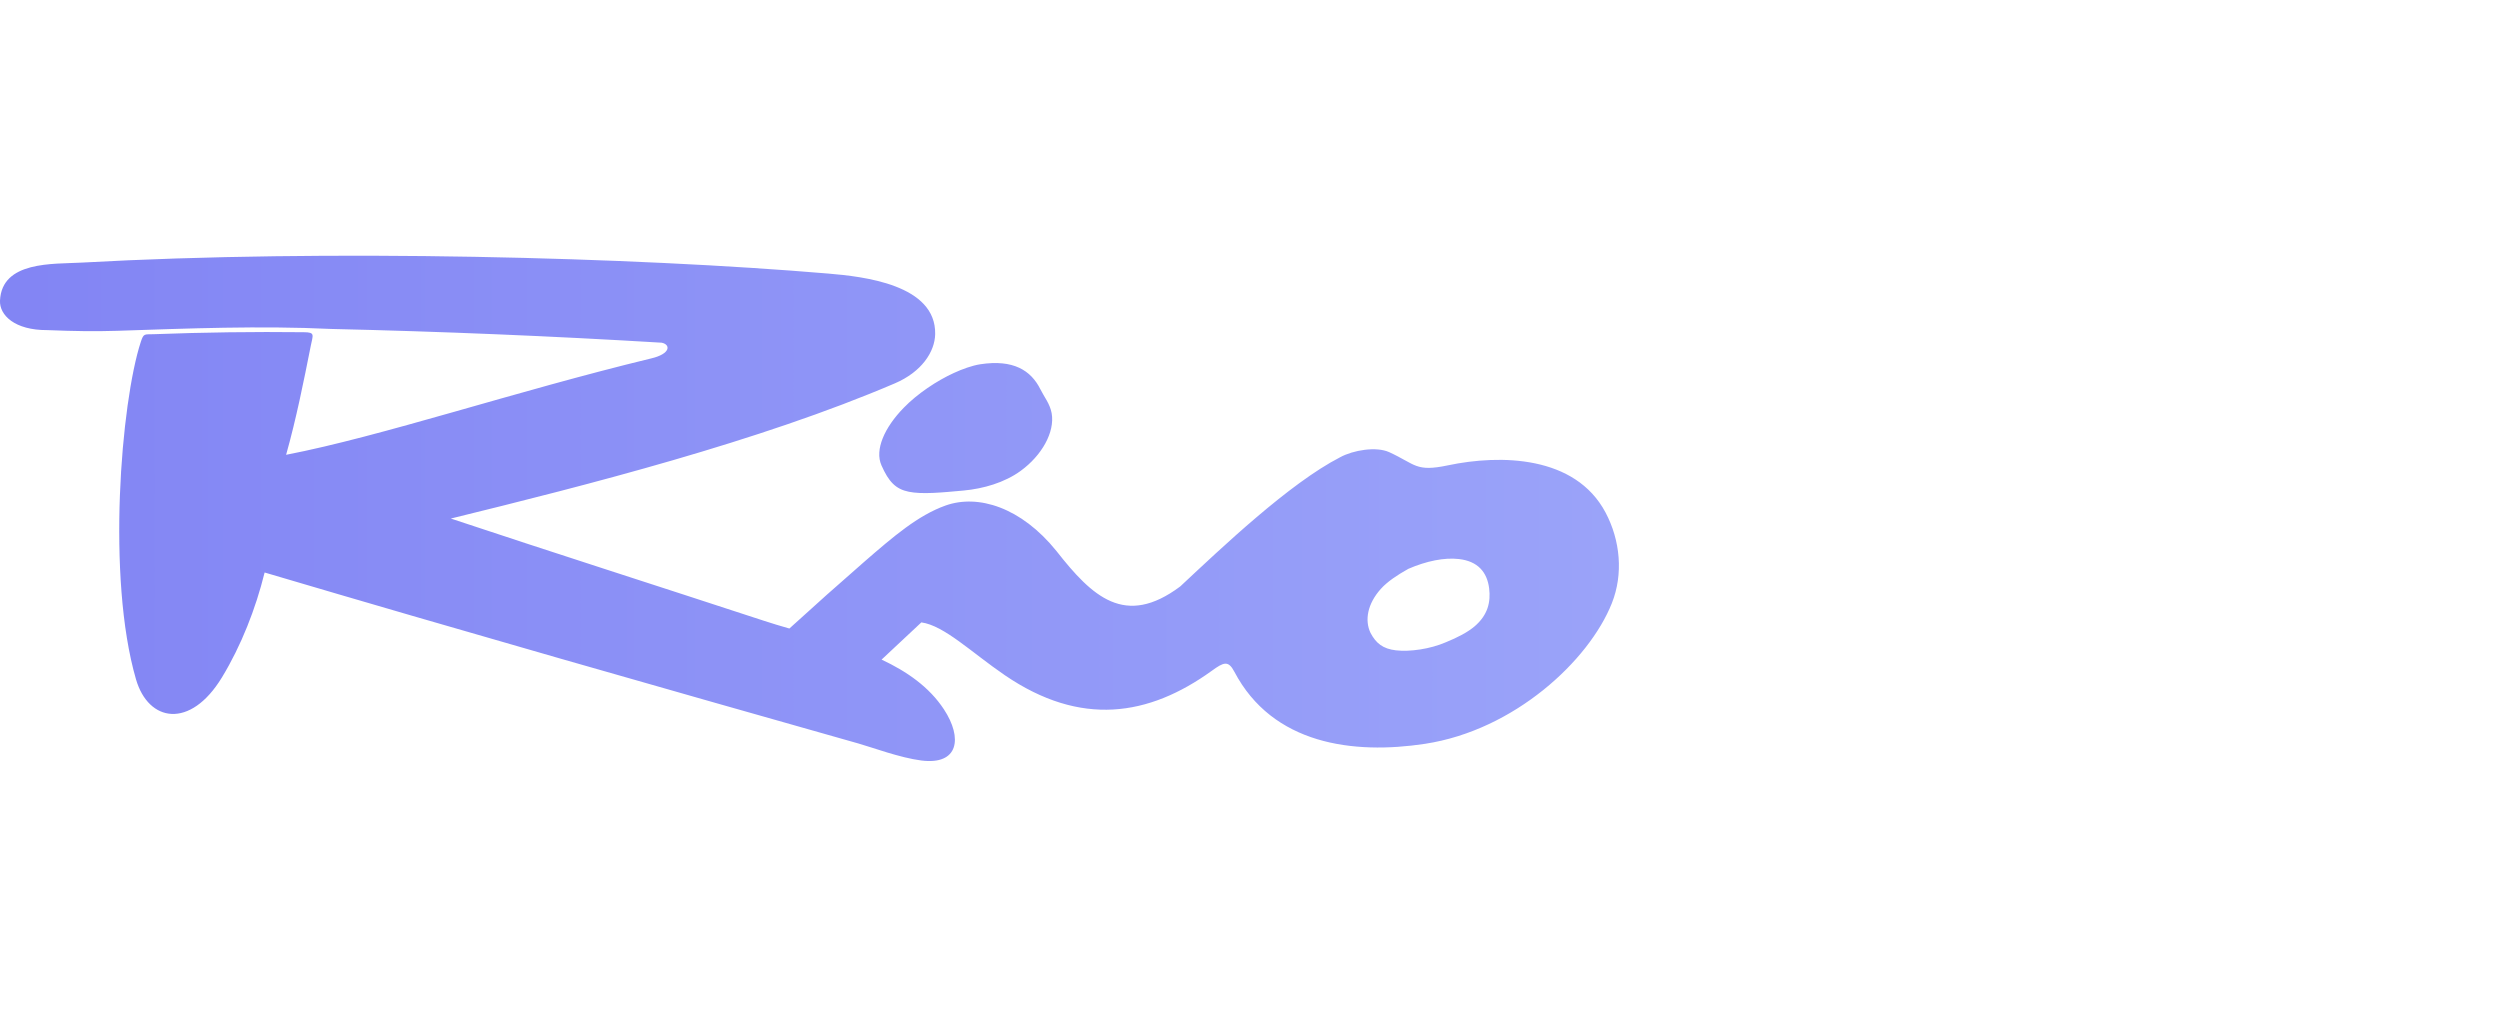
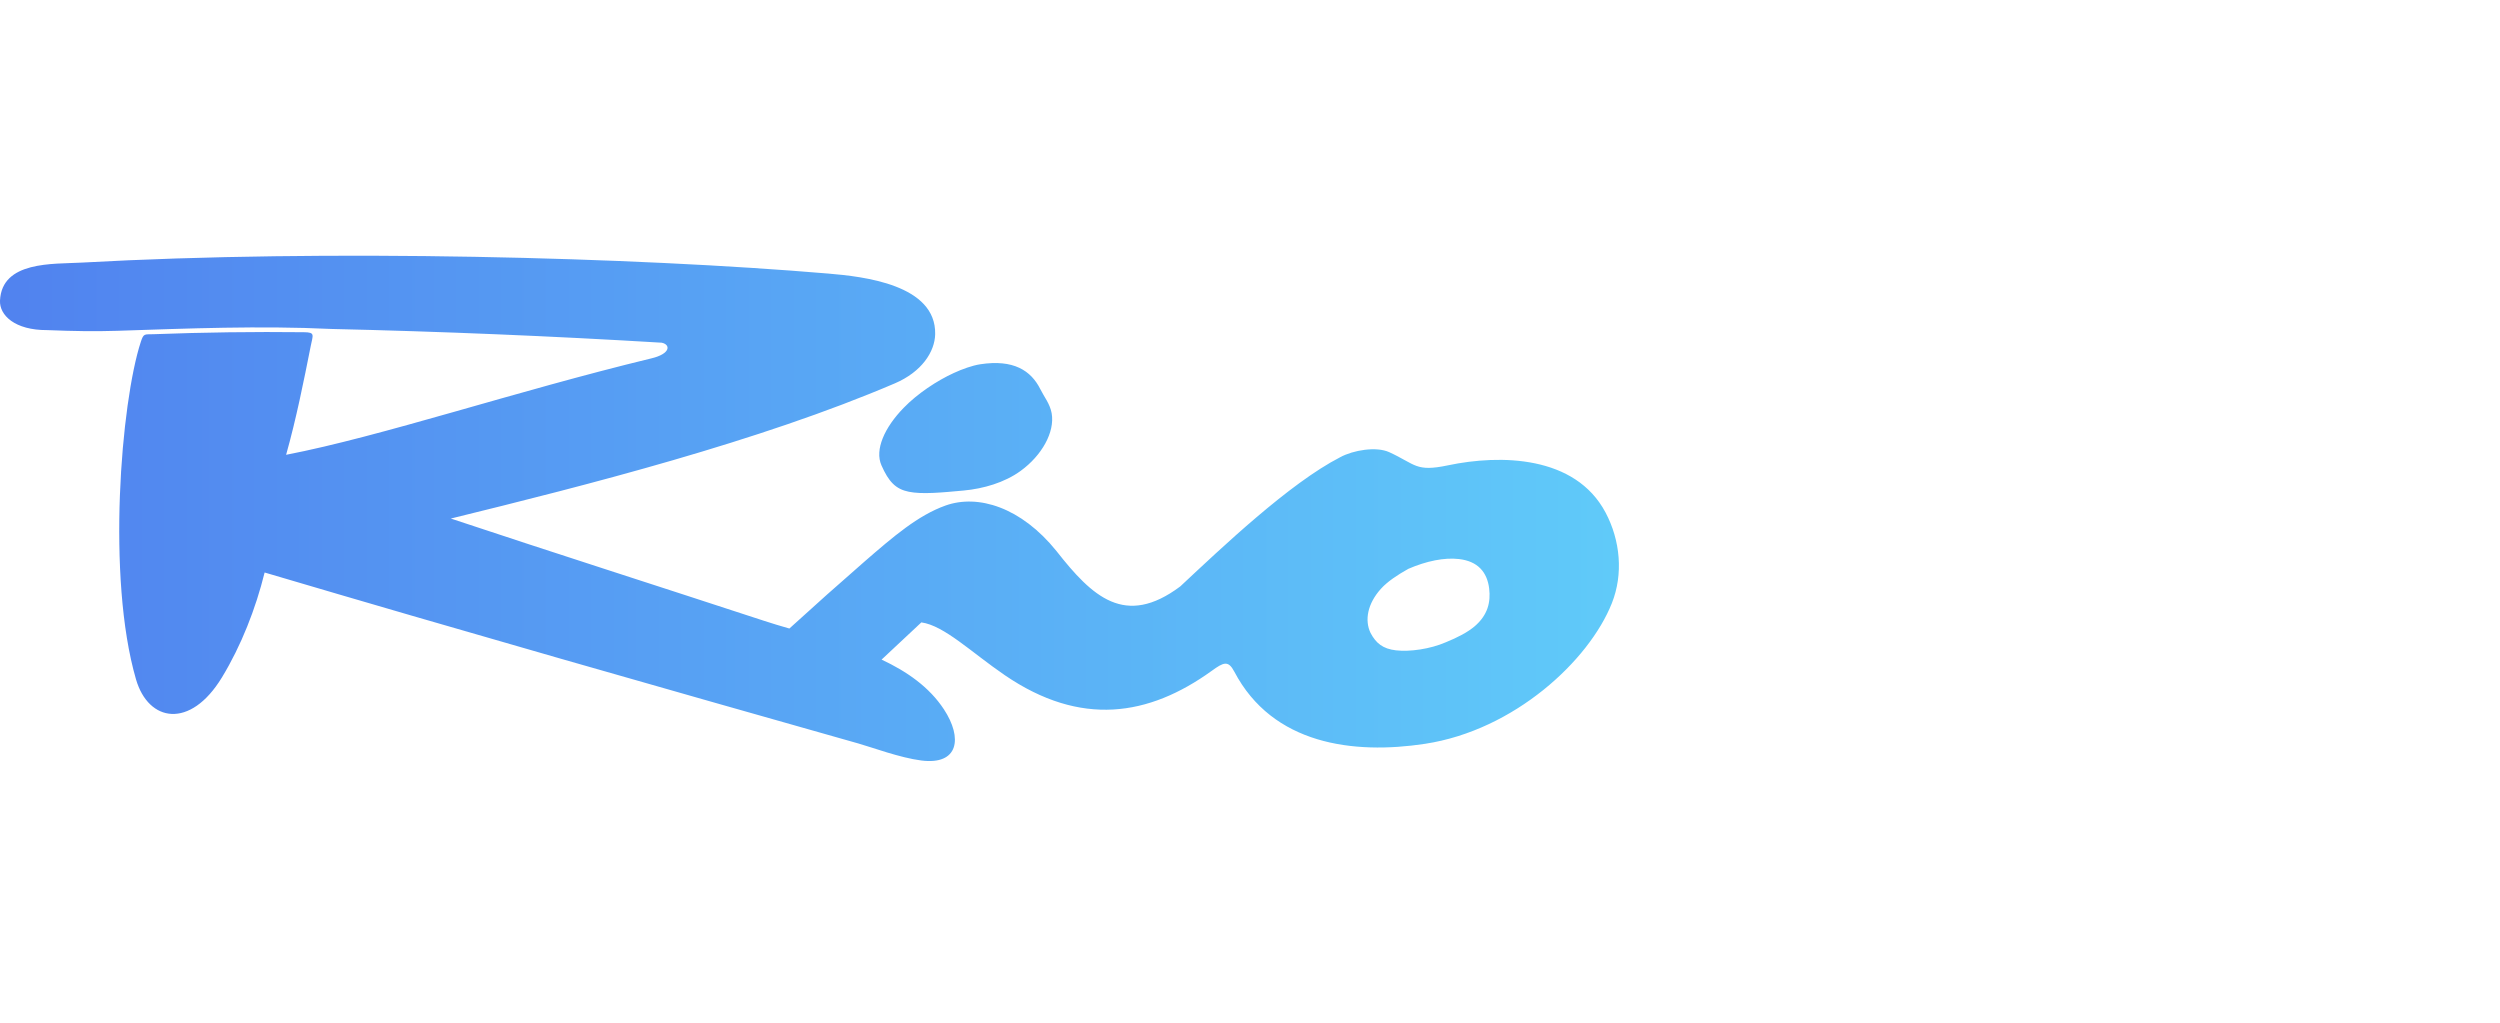
<svg xmlns="http://www.w3.org/2000/svg" width="88" height="36" fill="none">
  <path fill="url(#a)" fill-opacity=".8" fill-rule="evenodd" d="M34.505 12.822c1.163-.178 1.785.213 2.119.885.13.263.337.51.395.843.116.665-.351 1.485-1.088 2.022-.572.418-1.32.63-2.004.694-.783.072-1.47.139-1.935.044-.466-.095-.71-.353-.965-.93-.244-.551.11-1.333.78-2.022.486-.502 1.169-.955 1.77-1.23.295-.137.65-.263.928-.306ZM1.66 11.62c-1.144.005-1.683-.528-1.66-1.04C.066 9.179 1.874 9.3 2.866 9.244c8.662-.482 19.483-.191 26.293.386 1.238.104 3.795.388 3.759 2.134-.014.624-.477 1.326-1.416 1.729-4.774 2.043-10.842 3.584-15.633 4.76 3.663 1.218 7.347 2.394 11.017 3.597.286.094.587.184.9.274.873-.796 1.755-1.582 2.646-2.358 1.01-.877 1.883-1.626 2.85-1.971 1.147-.409 2.663.061 3.904 1.6 1.261 1.606 2.413 2.702 4.358 1.248 1.463-1.367 3.843-3.631 5.633-4.55.46-.249 1.268-.385 1.725-.176.937.43.926.703 2.065.463 1.85-.39 4.482-.348 5.548 1.66.521.983.631 2.165.222 3.194-.805 2.024-3.437 4.47-6.575 4.948-2.53.385-5.366.025-6.713-2.538-.215-.409-.378-.333-.794-.032-2.222 1.602-4.609 1.979-7.28.159-1.183-.807-2.134-1.75-2.943-1.863l-1.4 1.31c.892.418 1.678.965 2.193 1.749.666 1.013.521 1.972-.798 1.802-.75-.096-1.73-.462-2.207-.597-7.04-1.995-13.925-3.955-20.905-6.02-.313 1.267-.825 2.579-1.503 3.693-1.113 1.83-2.587 1.575-3.025.067-1.038-3.575-.528-9.747.17-11.88.101-.309.131-.256.451-.268 1.763-.066 3.526-.09 5.29-.07.405.004.317.093.24.485-.245 1.235-.51 2.561-.867 3.83 3.373-.652 8.036-2.227 12.852-3.393.691-.163.685-.488.369-.553a313.819 313.819 0 0 0-11.635-.484c-2.507-.119-5.018-.017-7.524.065-.81.026-1.52.013-2.472-.024Zm47.907 8.406c.643-.28 1.277-.407 1.785-.348.663.075.994.456 1.066 1.033.06.49-.051.94-.508 1.333-.239.205-.599.395-1.025.567-.541.234-1.259.338-1.747.281-.46-.053-.702-.249-.894-.611-.215-.446-.109-1.03.363-1.554.23-.255.575-.484.96-.7Z" clip-rule="evenodd" />
  <defs>
    <linearGradient id="a" x1="0" x2="56.985" y1="17.894" y2="17.894" gradientUnits="userSpaceOnUse">
-       <stop stop-color="#6366F1" />
-       <stop offset="1" stop-color="#818CF8" />
+       <stop stop-color="#2563EB" />
+       <stop offset="1" stop-color="#38BDF8" />
    </linearGradient>
  </defs>
</svg>
